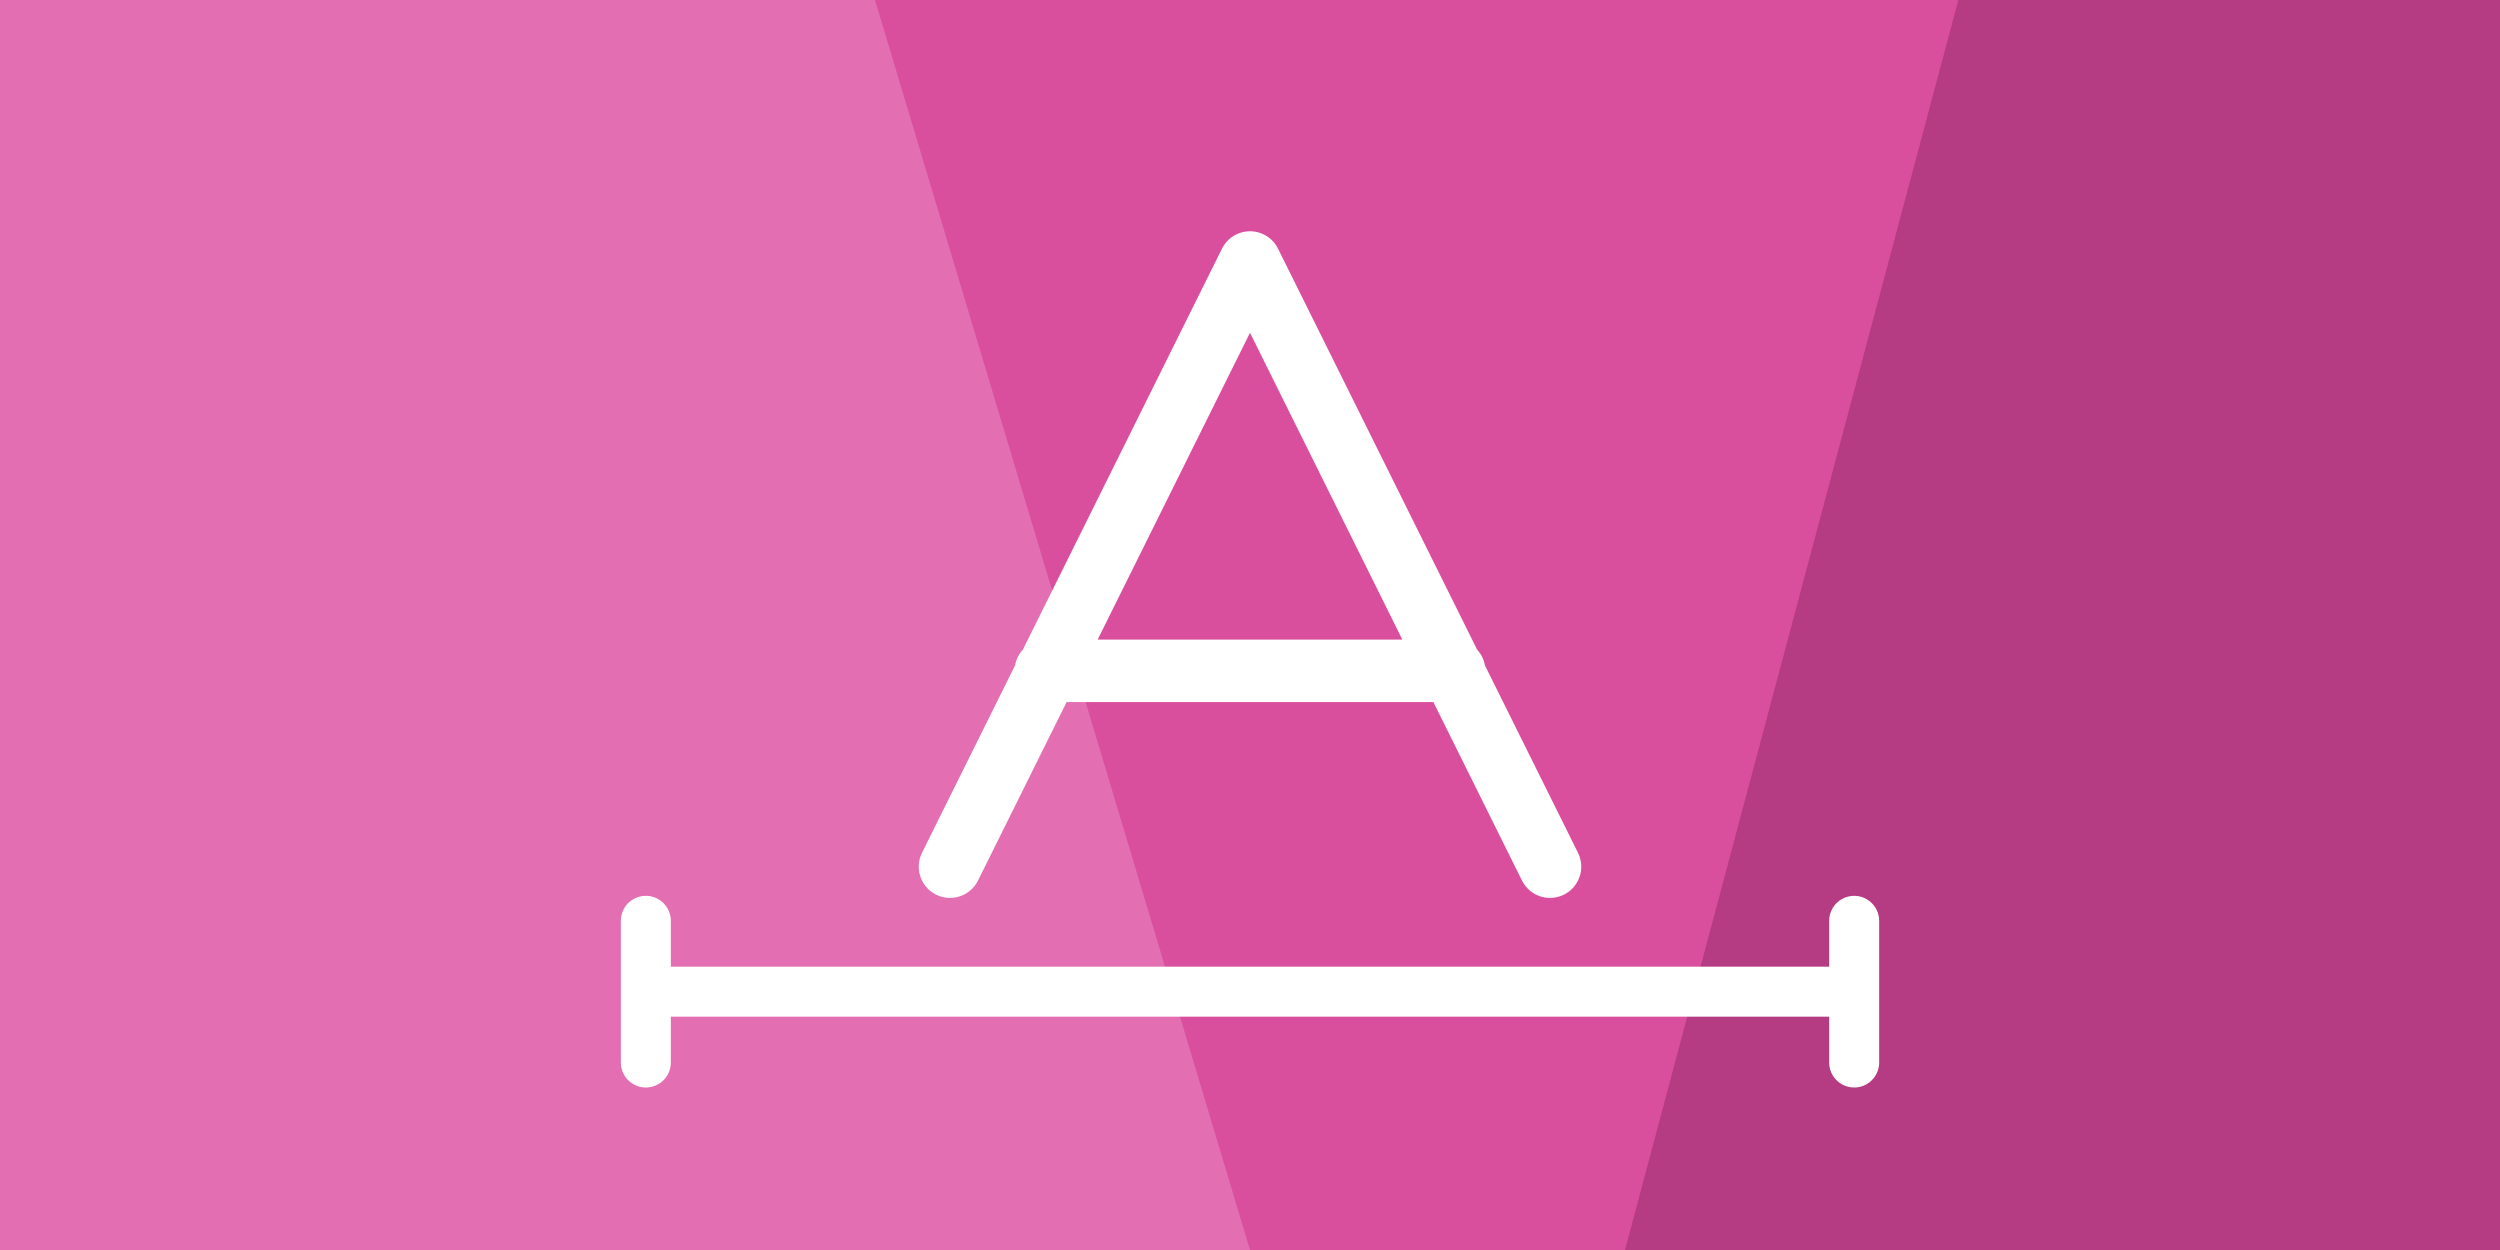
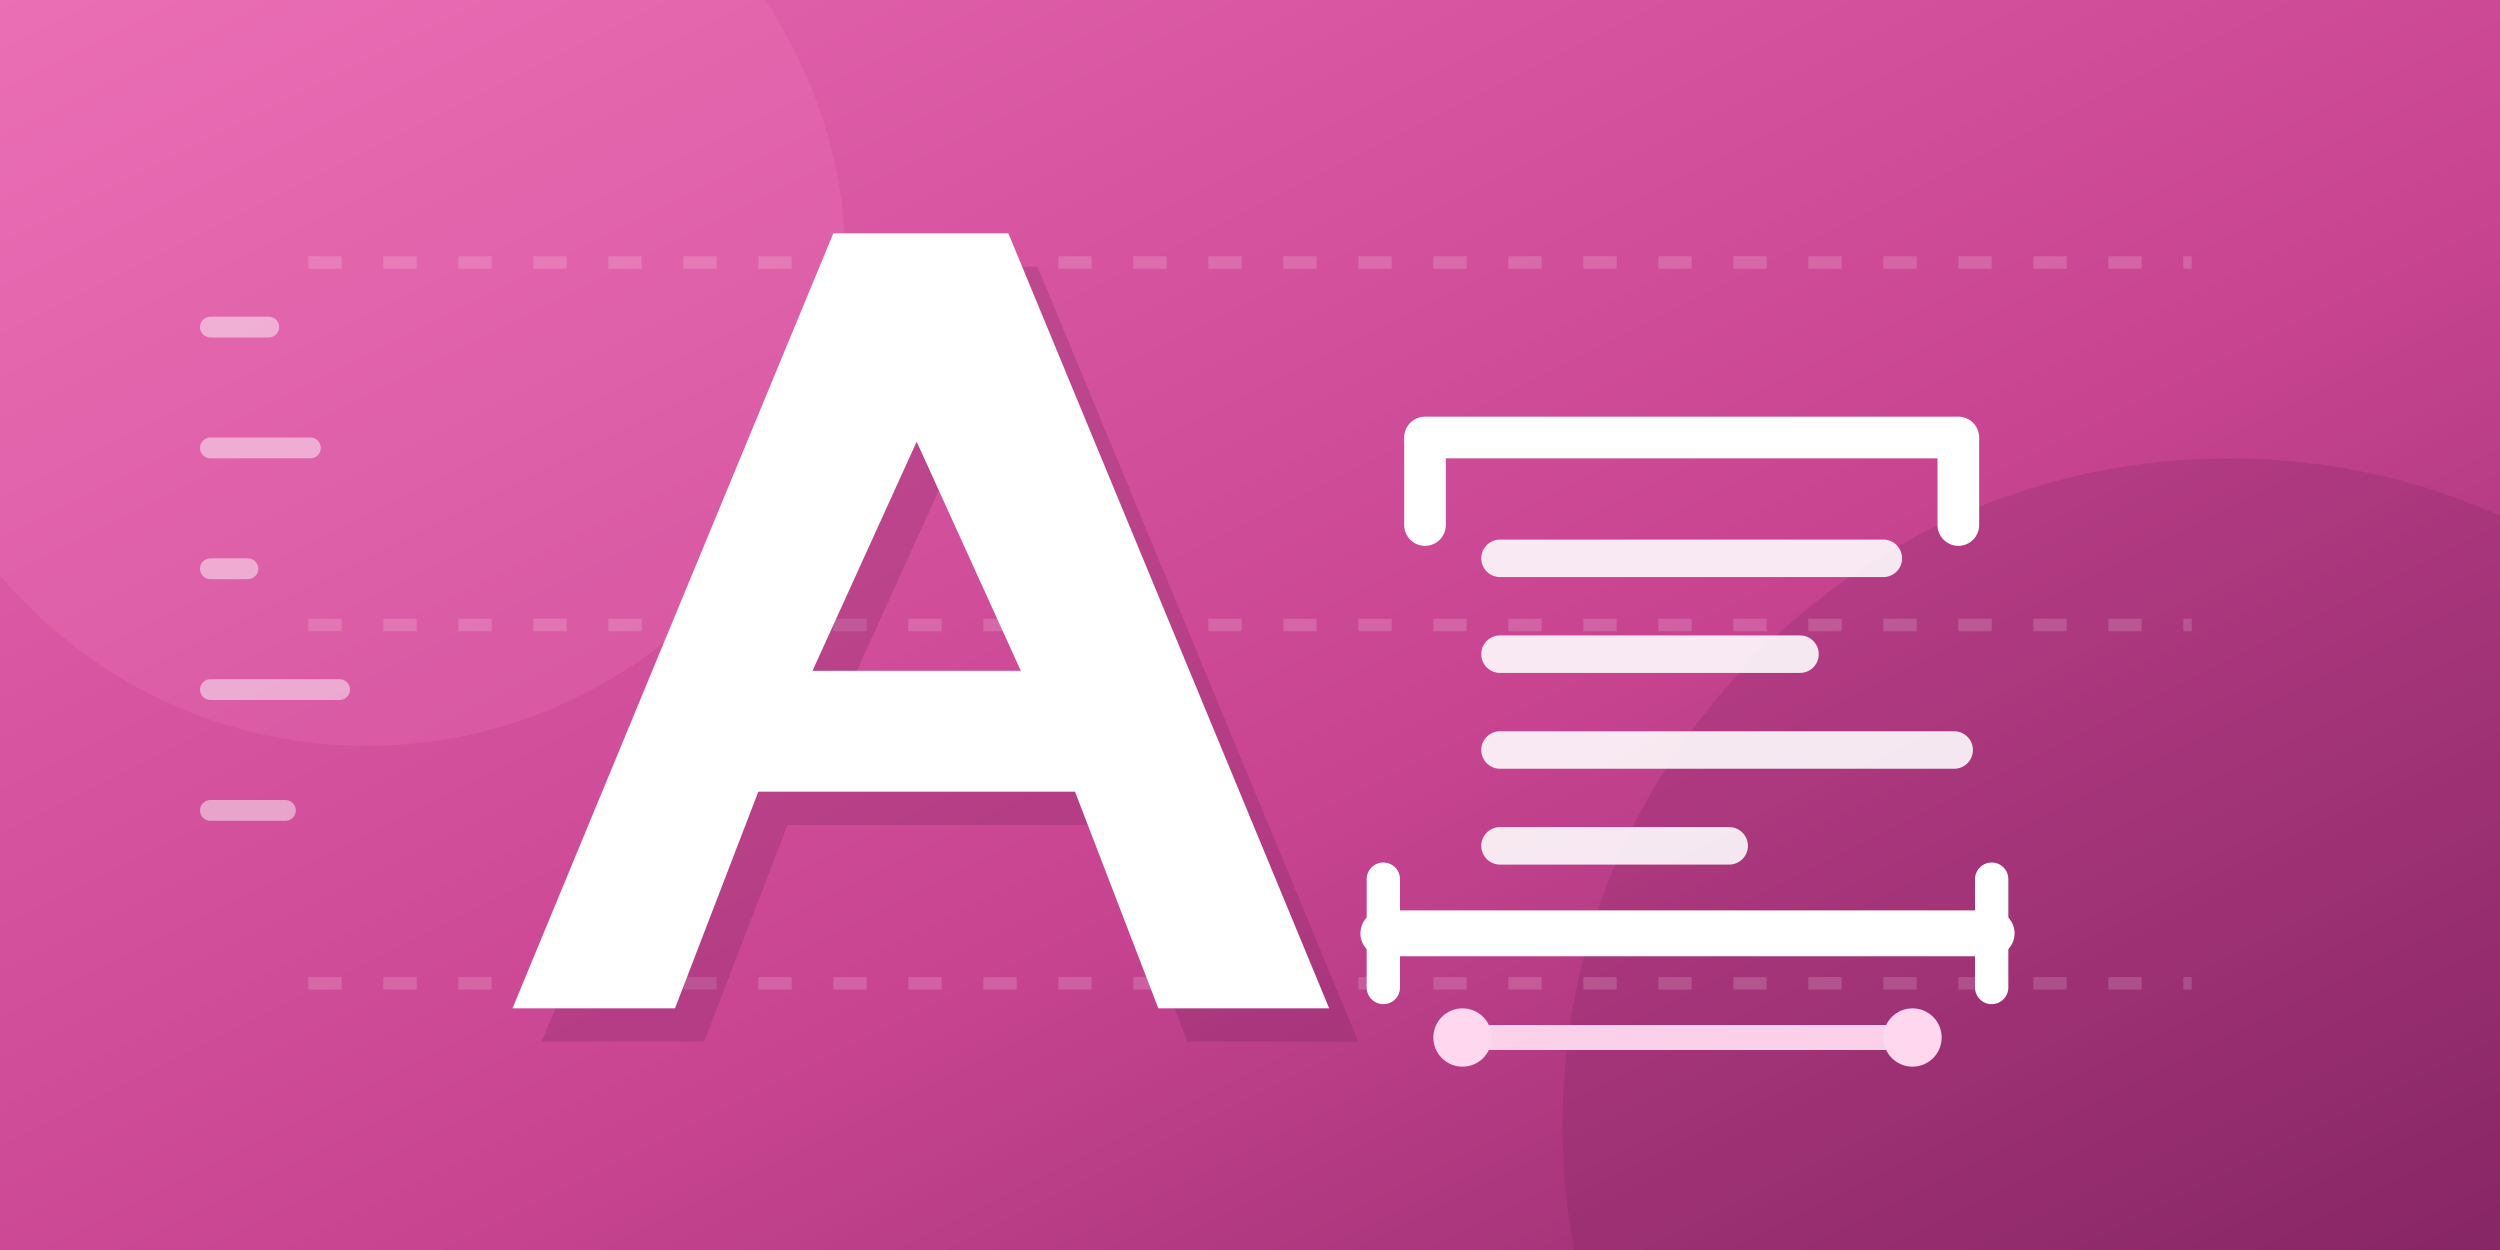
<svg xmlns="http://www.w3.org/2000/svg" width="600" height="300" viewBox="0 0 600 300">
-   <rect width="600" height="300" fill="#d94f9d" />
-   <path d="M0 300V0h210l90 300z" fill="#e46eb2" />
-   <path d="M600 0v300H390l80-300z" fill="#b53b82" />
-   <path d="M228 208l72-145 72 145M251 161h98" fill="none" stroke="#fff" stroke-width="15" stroke-linecap="round" stroke-linejoin="round" />
-   <path d="M155 238h290M155 221v34M445 221v34" stroke="#fff" stroke-width="12" stroke-linecap="round" />
+   <defs>
+     <linearGradient id="bg" x1="0" y1="0" x2="1" y2="1">
+       <stop offset="0" stop-color="#e868b1" />
+       <stop offset="0.58" stop-color="#c84491" />
+       <stop offset="1" stop-color="#8d2868" />
+     </linearGradient>
+   </defs>
+   <rect width="600" height="300" fill="url(#bg)" />
+   <circle cx="88" cy="64" r="115" fill="#ff9bd3" opacity=".13" />
+   <circle cx="535" cy="270" r="160" fill="#6f1f54" opacity=".2" />
+   <g opacity=".16" stroke="#fff" stroke-width="3" stroke-dasharray="8 10">
+     <path d="M74 63h452M74 236h452M74 150h452" />
+   </g>
+   <g transform="translate(105 46)">
+     <path d="M95 10L18 196h39l20-52h76l20 52h41L137 10zm20 50l25 55H90z" fill="#6a1b50" opacity=".22" transform="translate(7 8)" />
+     <path d="M95 10L18 196h39l20-52h76l20 52h41L137 10zm20 50l25 55H90z" fill="#fff" />
+     <path d="M237 59h128M237 59v21M365 59v21" stroke="#fff" stroke-width="10" stroke-linecap="round" />
+     <path d="M255 88h92M255 111h72M255 134h109M255 157h55" stroke="#fff" stroke-width="9" stroke-linecap="round" opacity=".88" />
+     <path d="M227 178h146" stroke="#fff" stroke-width="11" stroke-linecap="round" />
+     <path d="M227 165v26M373 165v26" stroke="#fff" stroke-width="8" stroke-linecap="round" />
+     <path d="M246 203h108" stroke="#ffd8ef" stroke-width="6" stroke-linecap="round" opacity=".95" />
+     <circle cx="246" cy="203" r="7" fill="#ffd8ef" />
+     <circle cx="354" cy="203" r="7" fill="#ffd8ef" />
+   </g>
+   <g opacity=".48" fill="#fff">
+     <rect x="48" y="76" width="19" height="5" rx="2.5" />
+     <rect x="48" y="105" width="29" height="5" rx="2.5" />
+     <rect x="48" y="134" width="14" height="5" rx="2.5" />
+     <rect x="48" y="163" width="36" height="5" rx="2.5" />
+     <rect x="48" y="192" width="23" height="5" rx="2.5" />
+   </g>
</svg>
